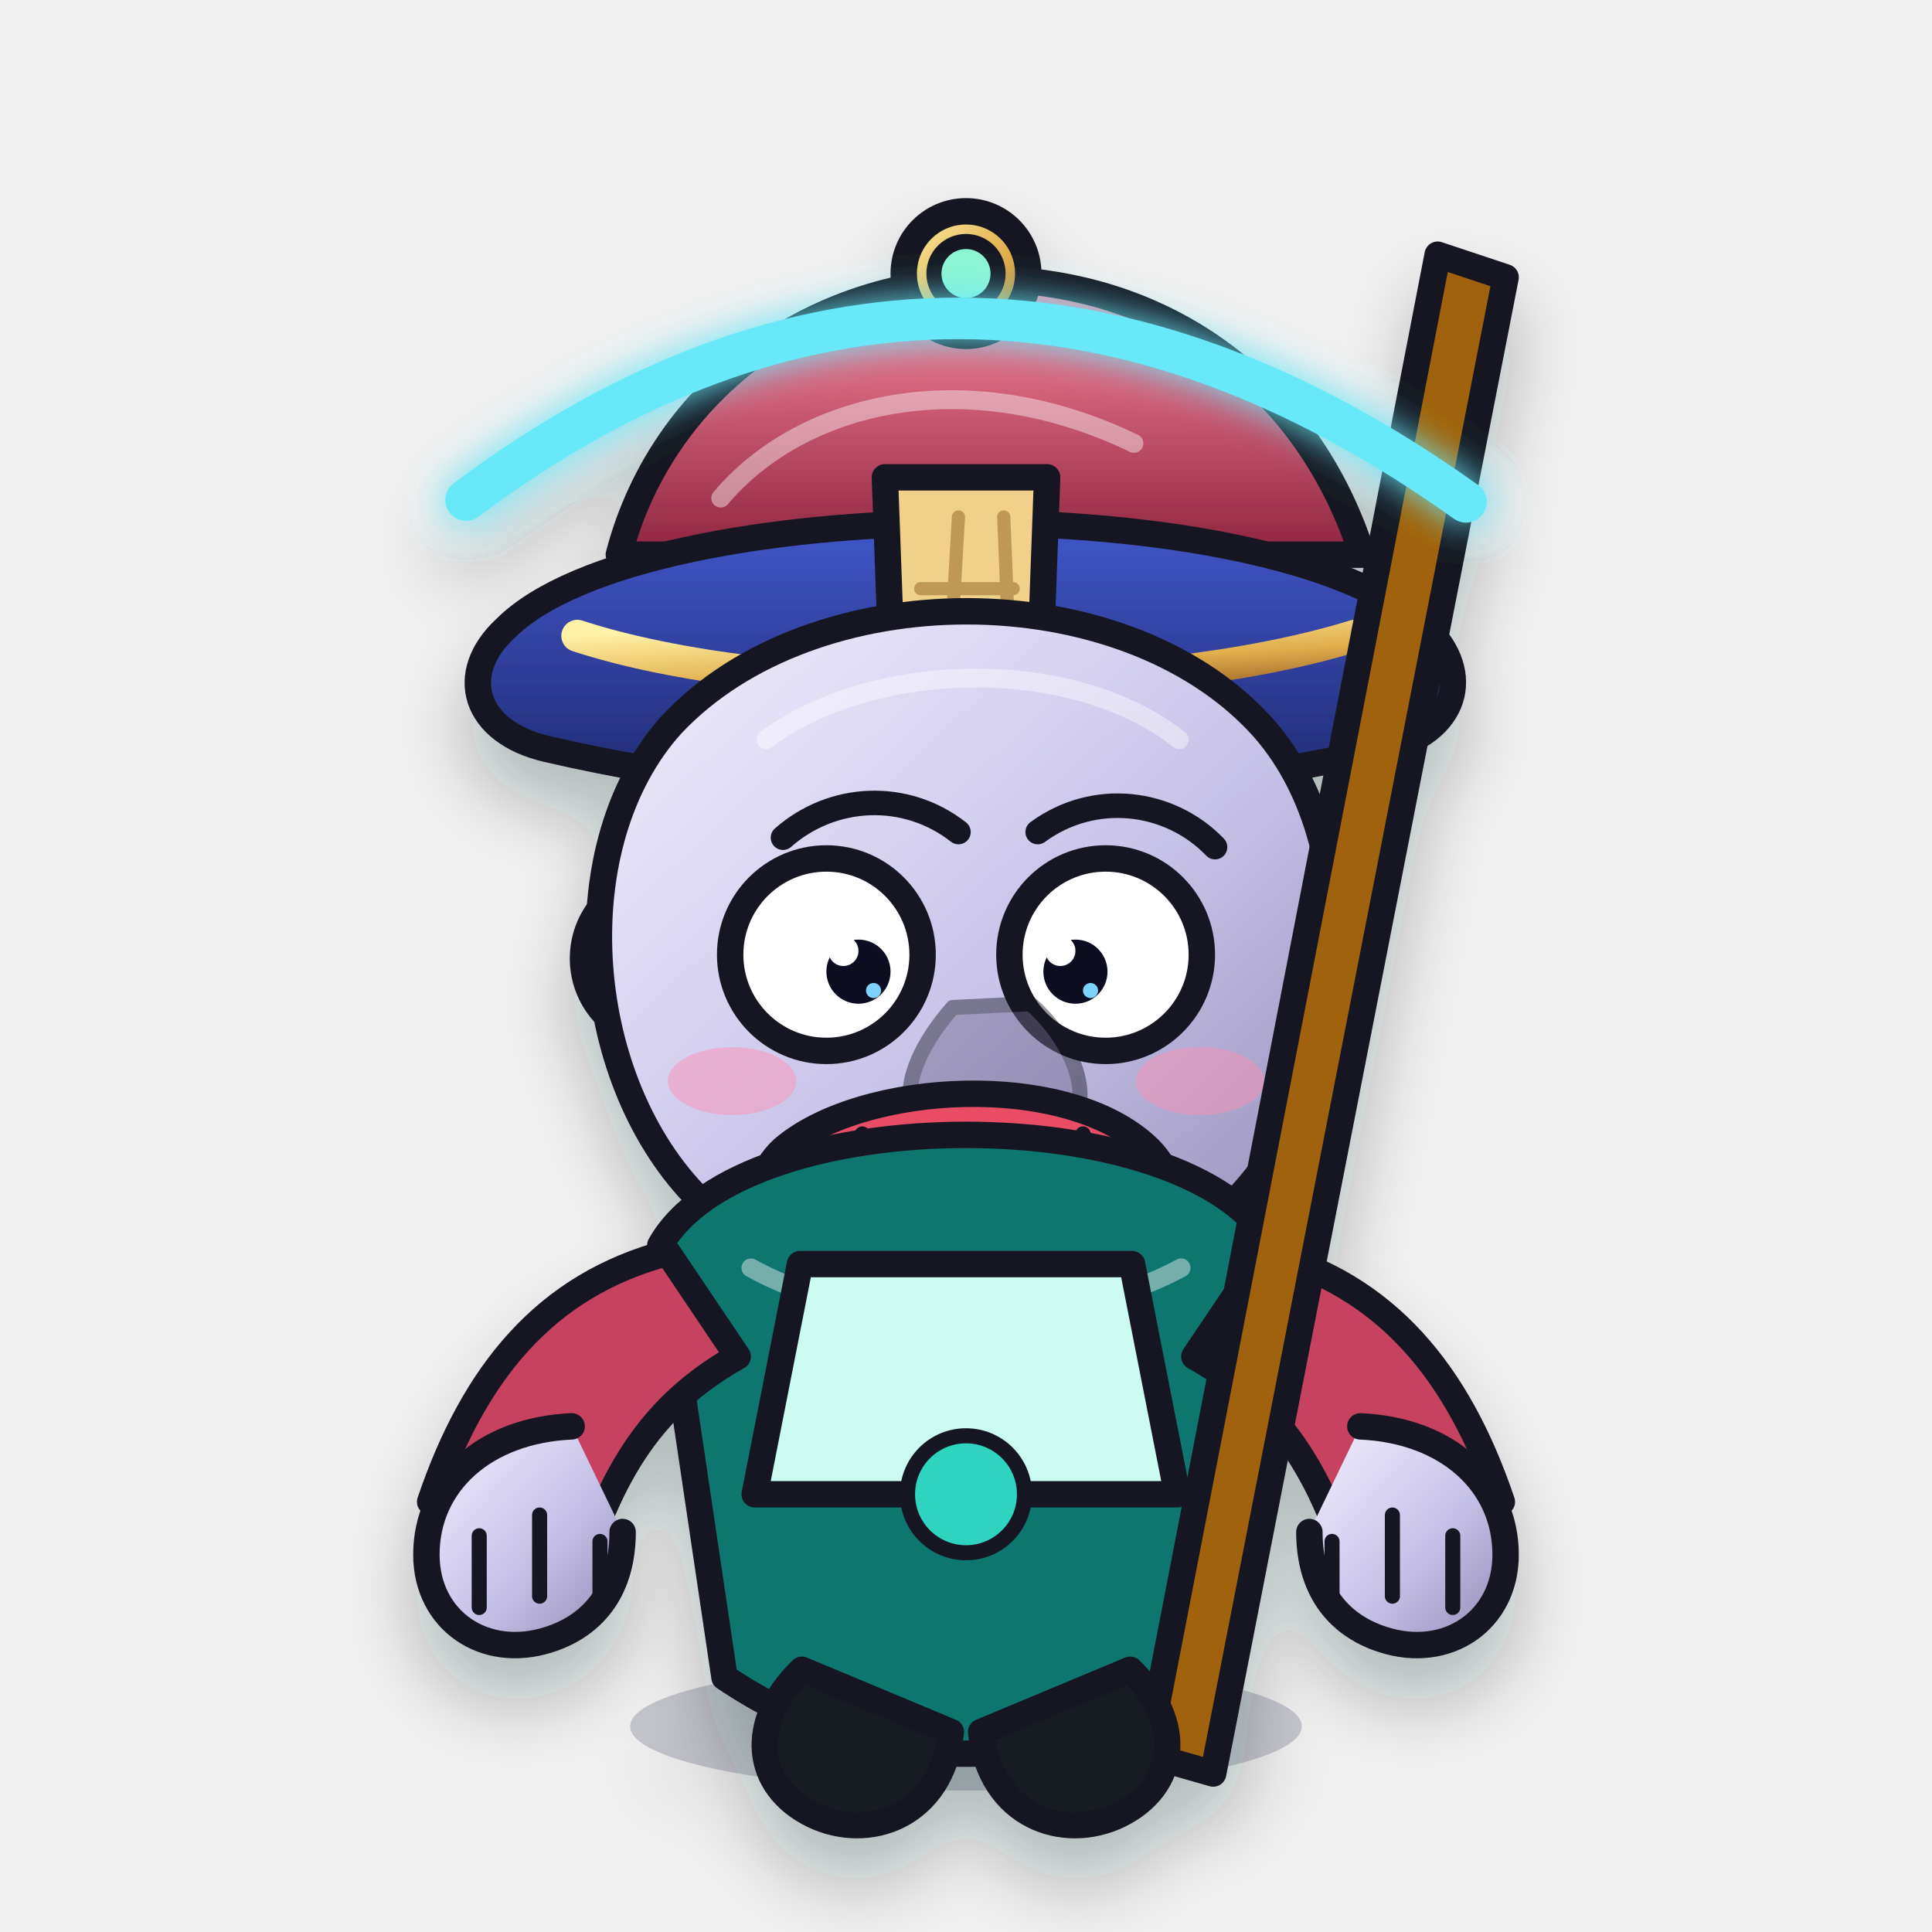
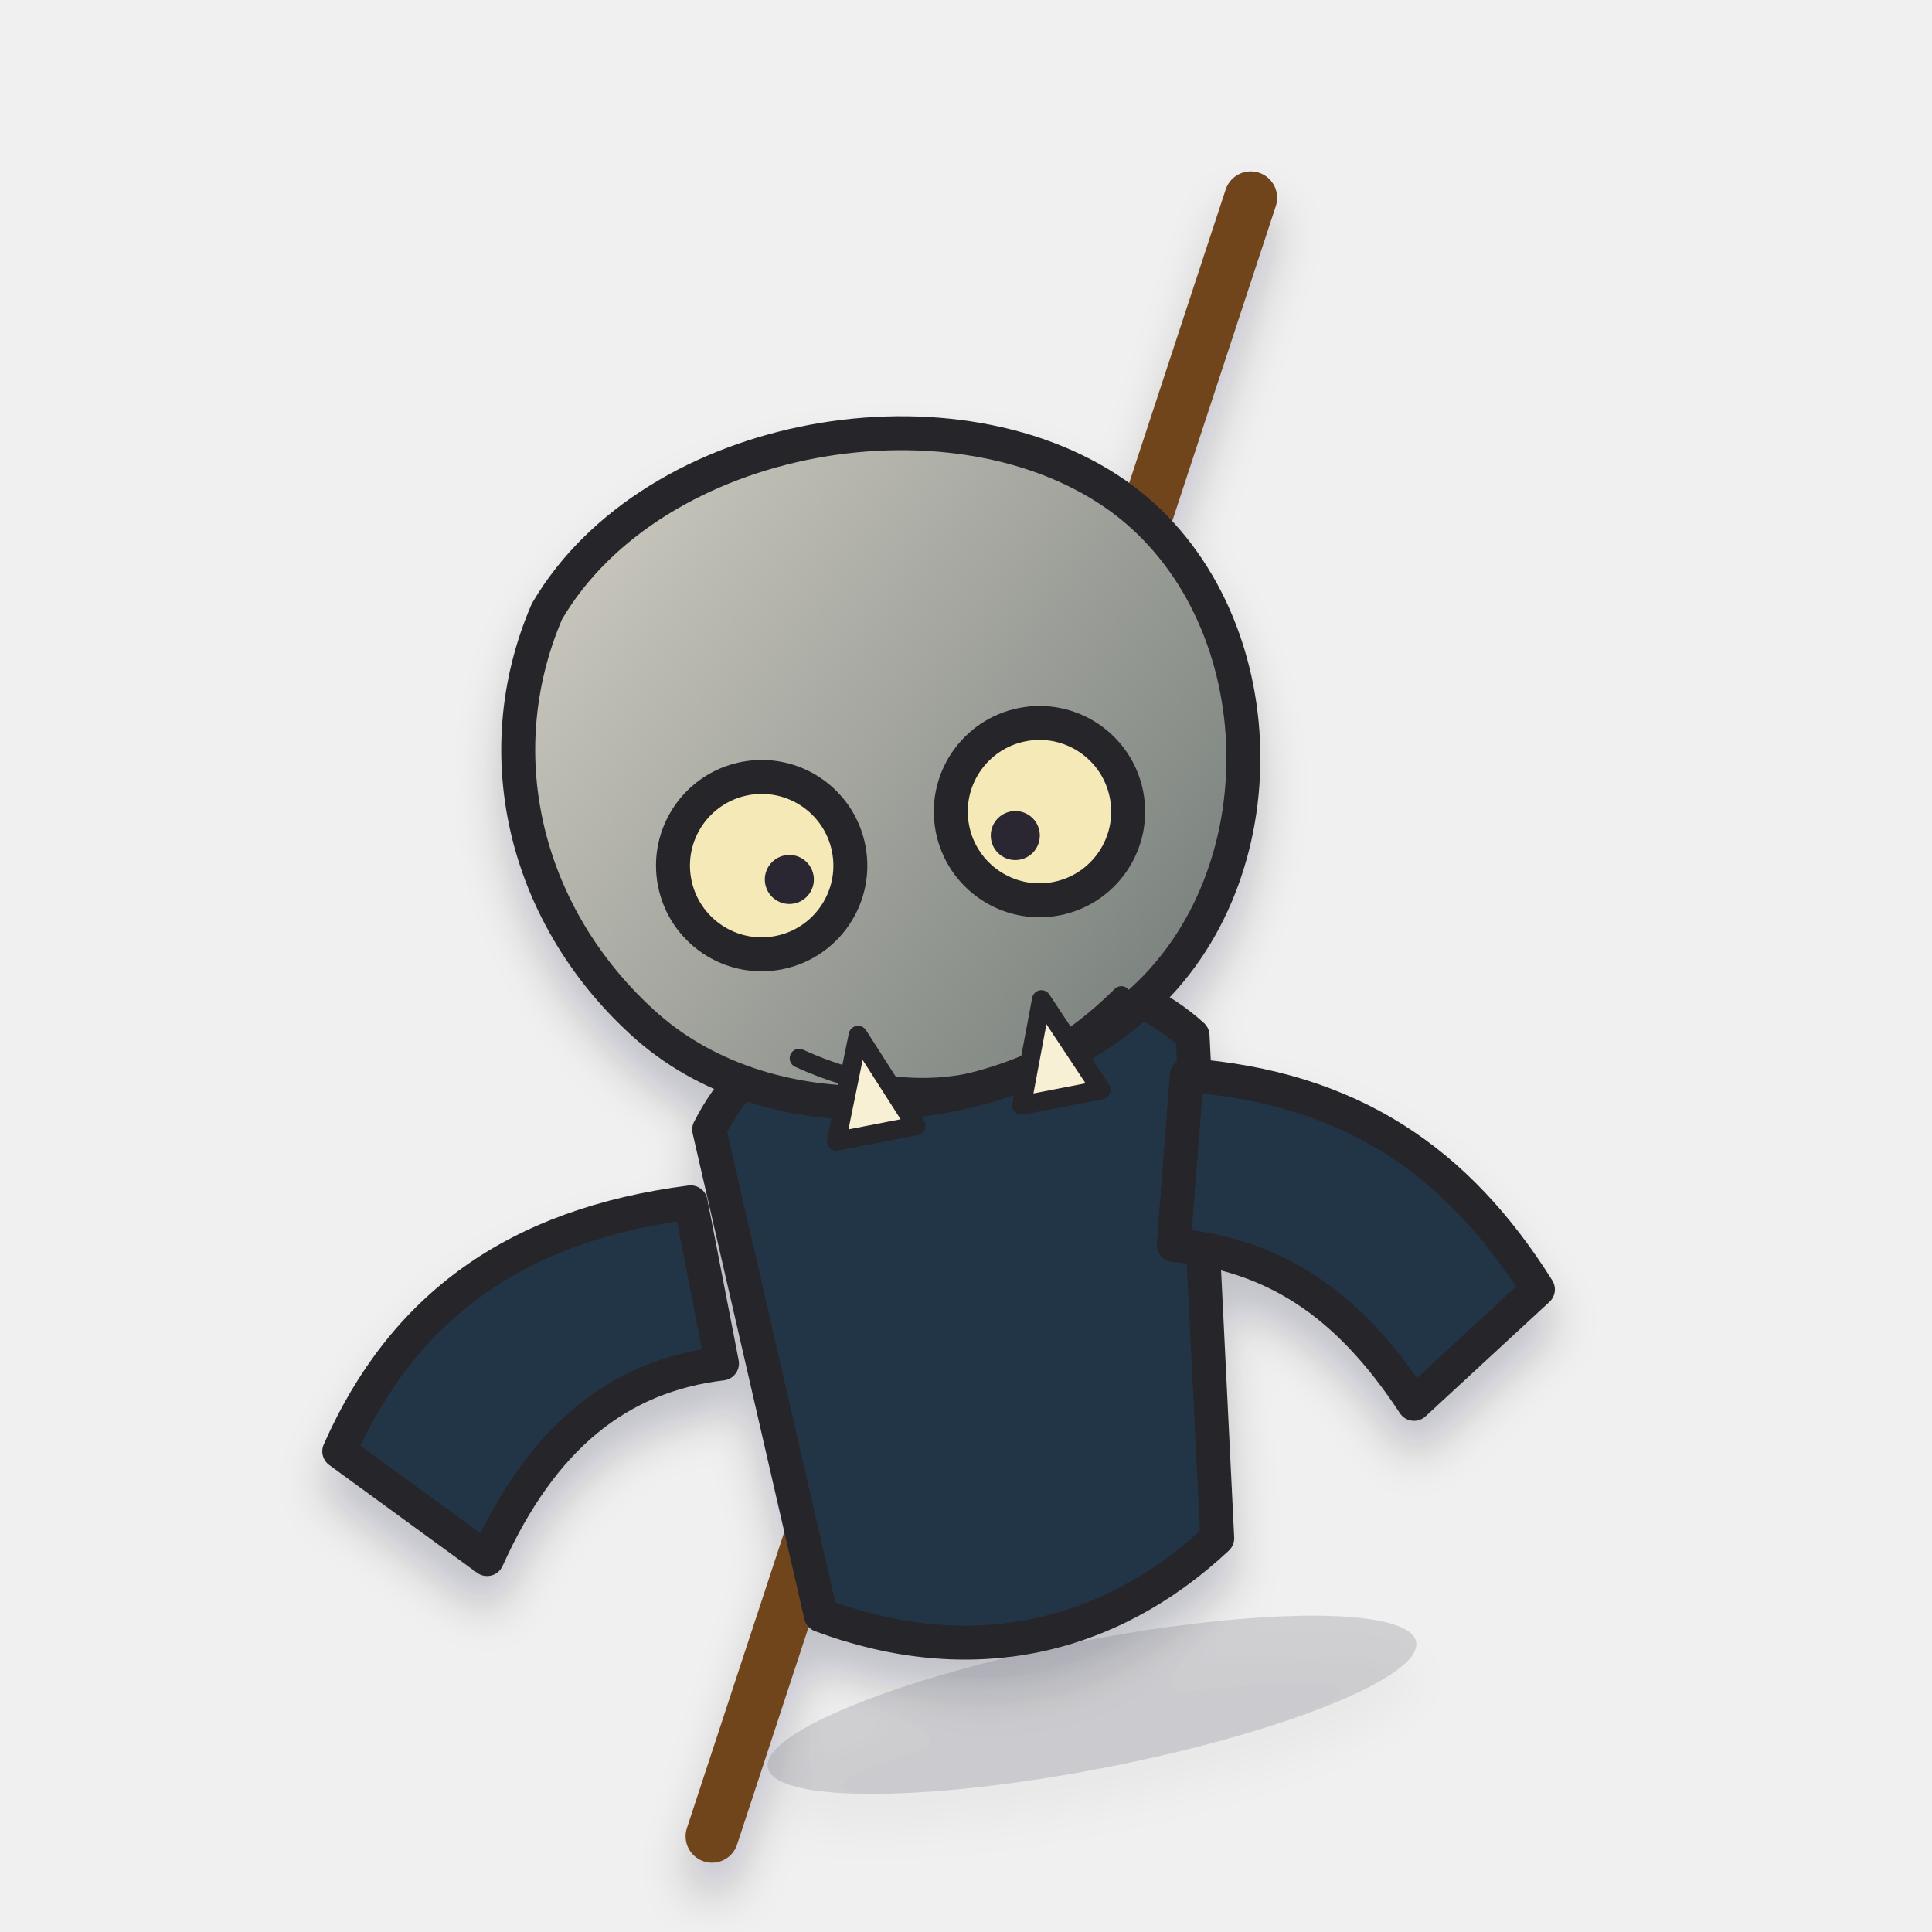
- <svg xmlns="http://www.w3.org/2000/svg" viewBox="0 0 1024 1024" role="img" aria-label="撐桿跳僵屍" class="chibi-no-bg premium-detail">
+ <svg xmlns="http://www.w3.org/2000/svg" viewBox="0 0 1024 1024" role="img" aria-label="pole-vault" class="storybook-card-style v5-no-bg premium-detail">
  <defs>
-     <linearGradient id="skin" x1="0" y1="0" x2="1" y2="1">
-       <stop offset="0" stop-color="#f2f0ff" />
-       <stop offset=".55" stop-color="#c8c3e8" />
-       <stop offset="1" stop-color="#928bb6" />
+     <linearGradient id="gGreen" x1="0" y1="0" x2="1" y2="1">
+       <stop offset="0" stop-color="#c9e96b" />
+       <stop offset=".55" stop-color="#71b94d" />
+       <stop offset="1" stop-color="#2f6f38" />
    </linearGradient>
-     <linearGradient id="leaf" x1="0" y1="0" x2="1" y2="1">
-       <stop offset="0" stop-color="#d9f99d" />
-       <stop offset=".5" stop-color="#4ade80" />
-       <stop offset="1" stop-color="#15803d" />
+     <linearGradient id="gDarkGreen" x1="0" y1="0" x2="1" y2="1">
+       <stop offset="0" stop-color="#4a9b5a" />
+       <stop offset="1" stop-color="#1e4e32" />
    </linearGradient>
-     <linearGradient id="gold" x1="0" y1="0" x2="1" y2="1">
-       <stop offset="0" stop-color="#fff1a6" />
-       <stop offset=".6" stop-color="#e0ad4b" />
-       <stop offset="1" stop-color="#9a6227" />
+     <linearGradient id="gYellow" x1="0" y1="0" x2="1" y2="1">
+       <stop offset="0" stop-color="#fff08b" />
+       <stop offset="1" stop-color="#d6a43b" />
    </linearGradient>
-     <linearGradient id="robe" x1="0" y1="0" x2="0" y2="1">
-       <stop offset="0" stop-color="#7f8cff" />
-       <stop offset="1" stop-color="#4246ae" />
+     <linearGradient id="gBrown" x1="0" y1="0" x2="1" y2="1">
+       <stop offset="0" stop-color="#c78b54" />
+       <stop offset="1" stop-color="#6f4028" />
    </linearGradient>
-     <linearGradient id="red" x1="0" y1="0" x2="0" y2="1">
-       <stop offset="0" stop-color="#ff8aa0" />
-       <stop offset="1" stop-color="#8e2440" />
+     <linearGradient id="gRed" x1="0" y1="0" x2="1" y2="1">
+       <stop offset="0" stop-color="#ffcf4c" />
+       <stop offset=".45" stop-color="#df4a42" />
+       <stop offset="1" stop-color="#7a2730" />
    </linearGradient>
-     <linearGradient id="blue" x1="0" y1="0" x2="0" y2="1">
-       <stop offset="0" stop-color="#4156c9" />
-       <stop offset="1" stop-color="#202970" />
+     <linearGradient id="gZombie" x1="0" y1="0" x2="1" y2="1">
+       <stop offset="0" stop-color="#d4d0c6" />
+       <stop offset="1" stop-color="#6e7773" />
+     </linearGradient>
+     <linearGradient id="gCone" x1="0" y1="0" x2="0" y2="1">
+       <stop offset="0" stop-color="#ffc46a" />
+       <stop offset=".55" stop-color="#f36b21" />
+       <stop offset="1" stop-color="#9d3718" />
+     </linearGradient>
+     <linearGradient id="gMetal" x1="0" y1="0" x2="1" y2="1">
+       <stop offset="0" stop-color="#f1f5f9" />
+       <stop offset=".52" stop-color="#7d8997" />
+       <stop offset="1" stop-color="#2f3742" />
    </linearGradient>
    <filter id="shadow" x="-40%" y="-40%" width="180%" height="180%">
-       <feDropShadow dx="0" dy="24" stdDeviation="18" flood-color="#111827" flood-opacity=".25" />
+       <feDropShadow dx="0" dy="18" stdDeviation="12" flood-color="#111827" flood-opacity=".2" />
    </filter>
-     <filter id="glow" x="-80%" y="-80%" width="260%" height="260%">
-       <feGaussianBlur stdDeviation="10" result="b" />
-       <feMerge>
-         <feMergeNode in="b" />
-         <feMergeNode in="SourceGraphic" />
-       </feMerge>
-     </filter>
-     <style>.line{stroke:#171922;stroke-width:14;stroke-linecap:round;stroke-linejoin:round}.thin{stroke:#171922;stroke-width:8;stroke-linecap:round;stroke-linejoin:round}.soft{stroke:#fff;stroke-width:10;stroke-linecap:round;opacity:.42}.float{animation:bob 1.8s ease-in-out infinite alternate;transform-origin:512px 675px}.run{animation:run .72s ease-in-out infinite alternate;transform-origin:512px 700px}.blink{animation:blink 3.4s infinite;transform-origin:center}.shine{animation:shine 1.5s ease-in-out infinite alternate}.cheek{fill:#ff8fb1;opacity:.48}@keyframes bob{from{transform:translateY(7px)}to{transform:translateY(-8px)}}@keyframes run{from{transform:translateY(6px) rotate(-2deg)}to{transform:translateY(-7px) rotate(2deg)}}@keyframes blink{0%,92%,100%{transform:scaleY(1)}95%{transform:scaleY(.12)}}@keyframes shine{from{opacity:.45}to{opacity:1}}</style>
+     <style>.line{stroke:#27252a;stroke-width:18;stroke-linecap:round;stroke-linejoin:round}.thin{stroke:#27252a;stroke-width:10;stroke-linecap:round;stroke-linejoin:round}.soft{stroke:#fff7e8;stroke-width:12;stroke-linecap:round;opacity:.38}.bob{animation:bob 2s ease-in-out infinite alternate;transform-origin:512px 780px}.run{animation:run 1.25s ease-in-out infinite alternate;transform-origin:512px 780px}.blink{animation:blink 3.5s infinite;transform-origin:center}@keyframes bob{from{transform:translateY(7px)}to{transform:translateY(-7px)}}@keyframes run{from{transform:translate(-6px,5px) rotate(-3deg)}to{transform:translate(7px,-6px) rotate(3deg)}}@keyframes blink{0%,92%,100%{transform:scaleY(1)}95%{transform:scaleY(.12)}} </style>
  </defs>
  <g class="run" filter="url(#shadow)">
-     <ellipse cx="512" cy="915" rx="178" ry="34" fill="#0f172a" opacity=".18" />
-     <path class="line" fill="url(#red)" d="M328 294c24-92 112-154 216-145 84 8 151 61 178 145z" />
-     <path class="soft" fill="none" d="M382 264c43-51 130-72 219-29" />
-     <path class="line" fill="url(#blue)" d="M268 333c73-73 409-76 488 0 25 24 16 55-22 64-142 33-302 33-444 0-39-9-48-40-22-64z" />
-     <path fill="none" stroke="url(#gold)" stroke-width="17" stroke-linecap="round" d="M306 337c104 34 302 34 412 0" />
-     <circle class="line" cx="512" cy="145" r="33" fill="url(#gold)" />
-     <circle class="thin" cx="512" cy="145" r="17" fill="#8df5d2" />
-     <path class="line" fill="#efd18a" d="M469 253h86l-7 191c-1 24-15 39-36 39s-35-15-36-39z" />
-     <path d="M488 312h49M490 365h45M508 274l-10 172M532 274l7 169" stroke="#976a31" stroke-width="7" stroke-linecap="round" opacity=".55" />
-     <circle class="line" cx="352" cy="508" r="43" fill="url(#skin)" />
-     <circle class="line" cx="672" cy="508" r="43" fill="url(#skin)" />
-     <path class="line" fill="url(#skin)" d="M356 384c75-80 238-80 312 0 57 62 50 184-10 249-68 74-220 74-290 0-61-64-69-186-12-249z" />
-     <path class="soft" fill="none" d="M406 392c56-42 162-45 219 0" />
-     <path d="M415 444c26-23 65-25 93-3M550 441c30-22 70-17 94 8" fill="none" stroke="#151922" stroke-width="13" stroke-linecap="round" />
-     <g class="blink">
-       <circle class="line" cx="438" cy="506" r="51" fill="#fff" />
-       <circle class="line" cx="586" cy="506" r="51" fill="#fff" />
-       <circle cx="455" cy="515" r="17" fill="#0b1020" />
-       <circle cx="570" cy="515" r="17" fill="#0b1020" />
-       <circle cx="447" cy="504" r="8" fill="#fff" />
-       <circle cx="562" cy="504" r="8" fill="#fff" />
-       <circle cx="463" cy="525" r="4" fill="#7dd3fc" />
-       <circle cx="578" cy="525" r="4" fill="#7dd3fc" />
+     <g transform="rotate(-11 512 560)">
+       <ellipse cx="512" cy="910" rx="175" ry="34" fill="#1e293b" opacity=".16" />
+       <path stroke="#70451f" stroke-width="28" stroke-linecap="round" d="M747 142L301 940" />
+       <path class="line" fill="#243447" d="M371 572c58-75 205-75 261 0l-38 264c-67 42-142 44-214 0z" />
+       <path class="line" fill="url(#gZombie)" d="M339 286c74-84 238-80 311 0 67 74 47 207-38 261-80 51-205 40-263-35-52-68-57-157-10-226z" />
+       <circle class="line" cx="425" cy="440" r="47" fill="#f5e9b8" />
+       <circle class="line" cx="575" cy="440" r="47" fill="#f5e9b8" />
+       <circle cx="438" cy="450" r="13" fill="#2b2630" />
+       <circle cx="560" cy="450" r="13" fill="#2b2630" />
+       <path class="thin" d="M425 544q84 60 174 0" fill="none" />
+       <path class="thin" fill="#f7f0d5" d="M458 538l21 53h-43zM557 538l-21 53h43z" />
+       <path class="line" fill="#243447" d="M354 608c-93-6-160 25-208 94l66 71c41-58 87-82 142-78z" />
+       <path class="line" fill="#243447" d="M625 592c84 23 132 72 161 147l-76 47c-25-61-59-92-109-107z" />
    </g>
-     <ellipse class="cheek" cx="388" cy="573" rx="34" ry="18" />
-     <ellipse class="cheek" cx="636" cy="573" rx="34" ry="18" />
-     <path class="thin" fill="#6f668c" opacity=".45" d="M505 534c-16 18-35 50-12 68 18 15 53 15 70 0 22-20 1-55-17-70z" />
-     <path class="line" fill="#e94d66" d="M415 609c42-36 151-42 194 0 24 24 15 65-20 82-44 22-110 21-153-1-35-18-45-59-21-81z" />
-     <path class="thin" fill="#fffaf0" d="M457 601l25 55h-50zM574 601l-25 55h50z" />
-     <path d="M466 674q47-16 92 0" fill="none" stroke="#a82740" stroke-width="7" stroke-linecap="round" />
-     <path class="line" fill="#0f766e" d="M350 660c44-78 280-78 324 0l-34 229c-80 54-176 54-256 0z" />
-     <path class="soft" fill="none" d="M398 672c63 35 165 34 228 0" />
-     <path class="line" fill="#ccfbf1" d="M424 670h176l24 122H400z" />
-     <circle class="thin" cx="512" cy="792" r="31" fill="#2dd4bf" />
-     <path class="line" fill="#c74361" d="M354 664c-65 17-103 64-126 132l79 41c18-64 45-96 84-118z" />
-     <path class="line" fill="#c74361" d="M670 664c65 17 103 64 126 132l-79 41c-18-64-45-96-84-118z" />
-     <path class="line" fill="url(#skin)" d="M303 756c-46 2-77 30-77 68 0 35 31 56 65 45 25-8 39-28 39-57" />
-     <path class="line" fill="url(#skin)" d="M721 756c46 2 77 30 77 68 0 35-31 56-65 45-25-8-39-28-39-57" />
-     <path class="line" fill="#a16207" d="M762 135l36 12-155 793-35-10z" />
-     <path class="shine" d="M247 265q258-193 530 1" stroke="#67e8f9" stroke-width="22" fill="none" stroke-linecap="round" filter="url(#glow)" />
-     <path d="M254 814v38M286 803v43M318 817v34M738 803v43M770 814v38M706 817v34" class="thin" fill="none" />
-     <path class="line" fill="#171b24" d="M425 885c-29 28-25 62 6 77 29 14 68 1 73-44zM599 885c29 28 25 62-6 77-29 14-68 1-73-44z" />
  </g>
</svg>
